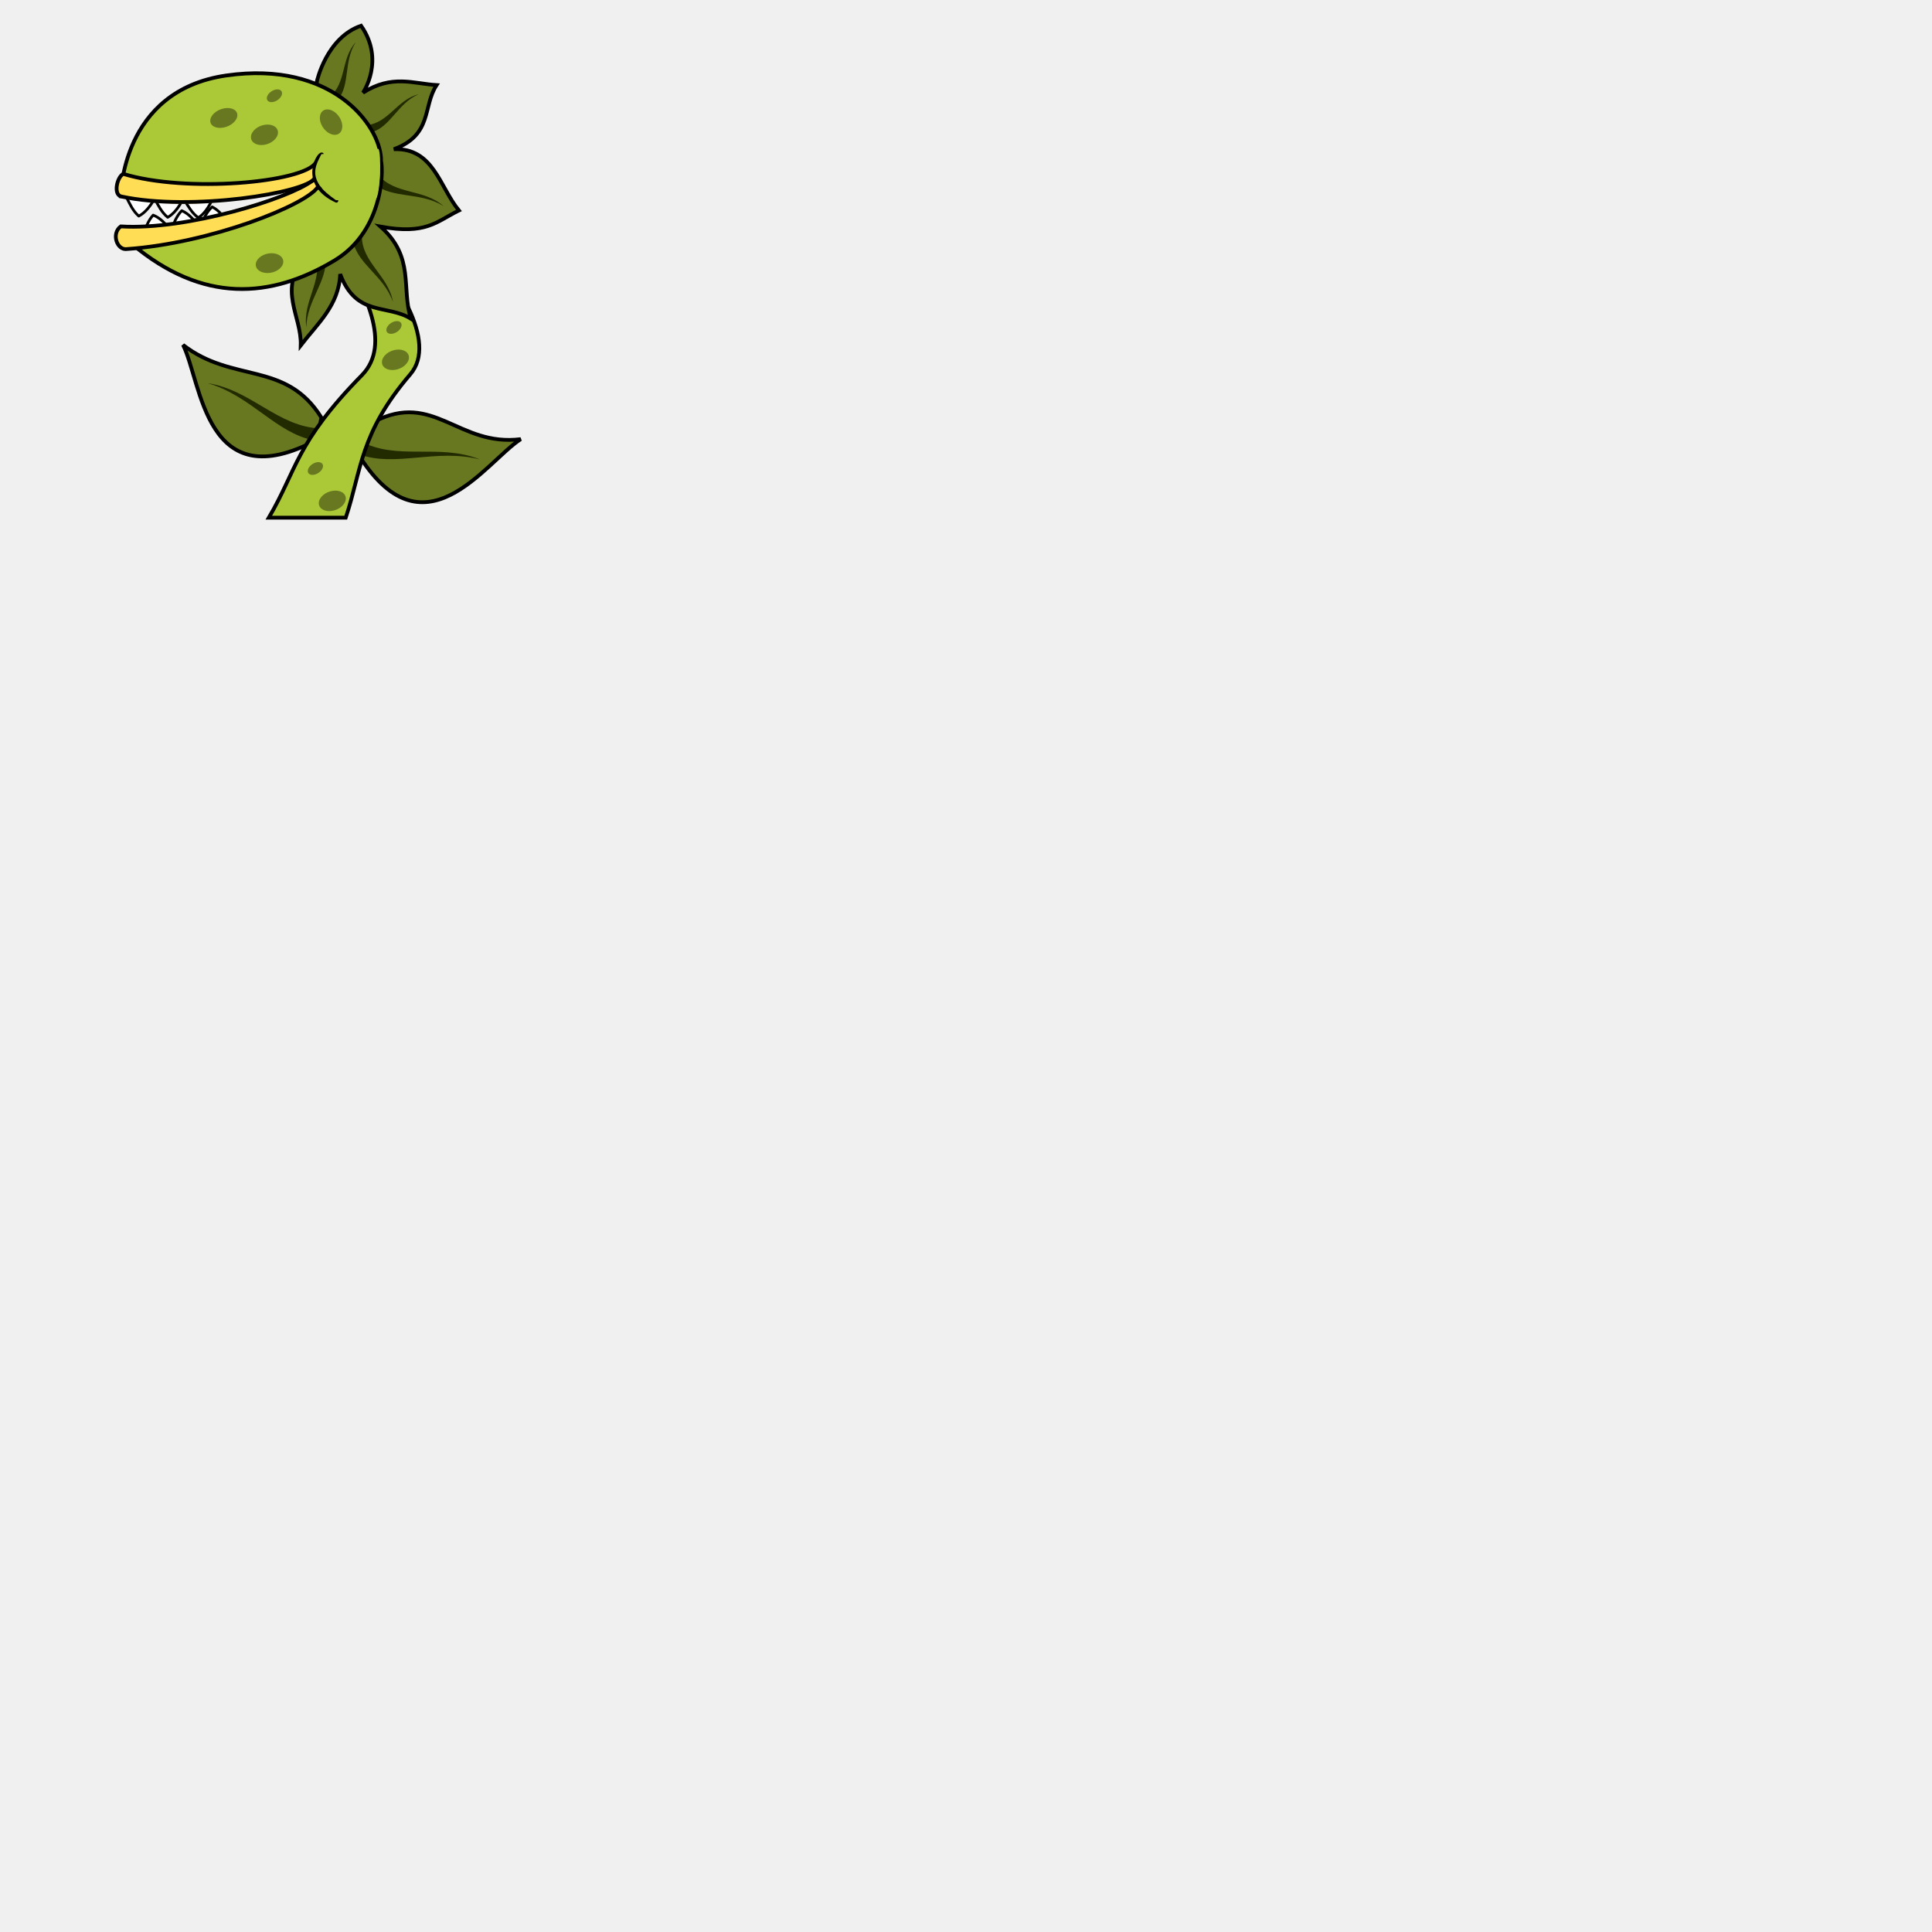
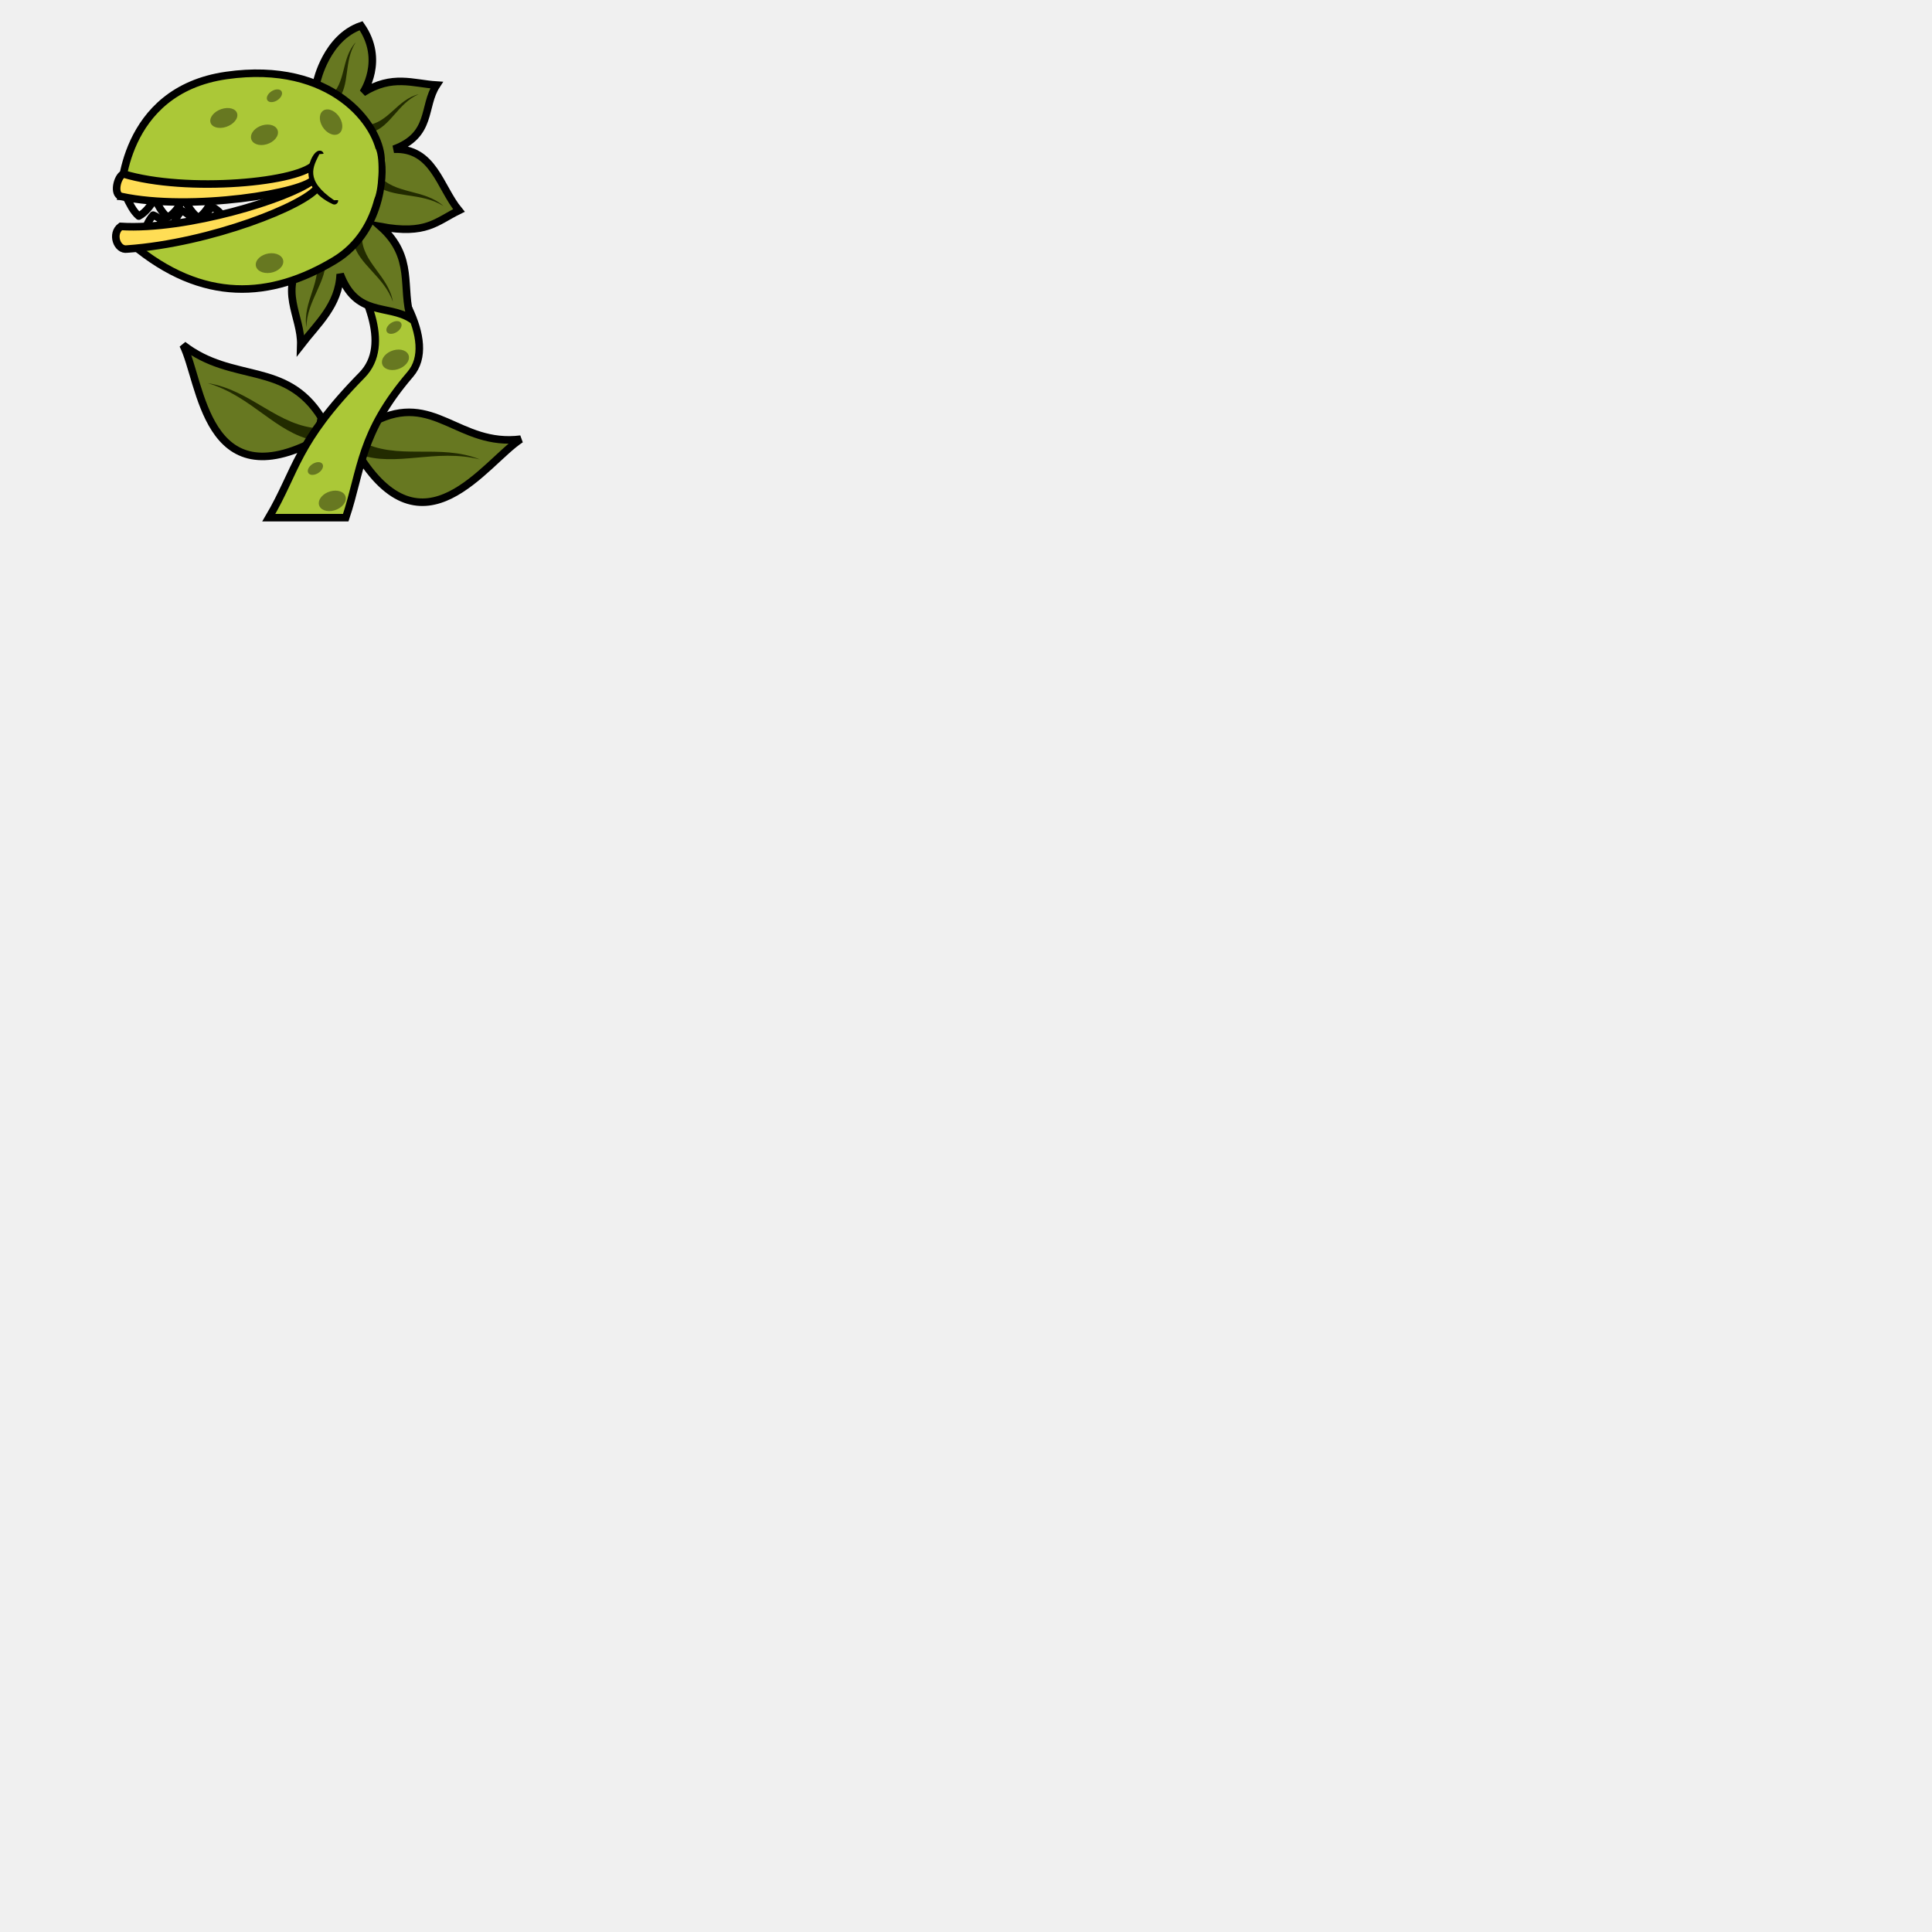
<svg xmlns="http://www.w3.org/2000/svg" xmlns:xlink="http://www.w3.org/1999/xlink" width="1024" height="1024" viewBox="0 0 1024 1024" id="svg4478" version="1.1">
  <defs id="defs4480" />
  <g id="layer1" transform="translate(0,-28.36216)" style="display:inline">
-     <g id="g1144" transform="rotate(30.68251,190.5305,261.6314)">
-       <g id="g1154" transform="translate(-26.34303,11.74757)">
-         <path style="fill:#677821;fill-opacity:1;fill-rule:evenodd;stroke:#000000;stroke-width:2;stroke-linecap:butt;stroke-linejoin:miter;stroke-miterlimit:4;stroke-dasharray:none;stroke-opacity:1" d="m 218.576,237.508 c 18.863,-30.242 45.212,-11.2 71.553,-31.683 -9.946,19.852 -11.615,82.059 -71.197,50.194 z" id="path1119" />
-         <path style="display:inline;fill:#222b00;fill-rule:evenodd;stroke:none;stroke-width:1.767px;stroke-linecap:butt;stroke-linejoin:miter;stroke-opacity:1" d="m 217.146,250.106 3.59,6.298 c 20.126,-3.815 33.095,-23.504 56.305,-30.295 -23.133,3.54 -37.299,23.305 -59.894,23.997 z" id="path1088-8" />
+     <g id="g1144" transform="rotate(30.68251,190.5305,261.6314)" style="stroke-width:4;stroke-miterlimit:4;stroke-dasharray:none">
+       <g id="g1154" transform="translate(-26.34303,11.74757)" style="stroke-width:4;stroke-miterlimit:4;stroke-dasharray:none">
+         <path style="fill:#677821;fill-opacity:1;fill-rule:evenodd;stroke:#000000;stroke-width:4;stroke-linecap:butt;stroke-linejoin:miter;stroke-miterlimit:4;stroke-dasharray:none;stroke-opacity:1" d="m 218.576,237.508 c 18.863,-30.242 45.212,-11.2 71.553,-31.683 -9.946,19.852 -11.615,82.059 -71.197,50.194 z" id="path1119" />
+         <path style="display:inline;fill:#222b00;fill-rule:evenodd;stroke:none;stroke-width:4;stroke-linecap:butt;stroke-linejoin:miter;stroke-opacity:1;stroke-miterlimit:4;stroke-dasharray:none" d="m 217.146,250.106 3.59,6.298 c 20.126,-3.815 33.095,-23.504 56.305,-30.295 -23.133,3.54 -37.299,23.305 -59.894,23.997 z" id="path1088-8" />
      </g>
    </g>
-     <g id="g1150" transform="matrix(-1,0,0,1,387.1337,5.339812)">
-       <path style="fill:#677821;fill-opacity:1;fill-rule:evenodd;stroke:#000000;stroke-width:2;stroke-linecap:butt;stroke-linejoin:miter;stroke-miterlimit:4;stroke-dasharray:none;stroke-opacity:1" d="m 216.814,244.305 c 18.863,-30.242 46.974,-17.997 73.315,-38.479 -9.946,19.852 -11.615,82.059 -71.197,50.194 z" id="path1146" />
-       <path style="display:inline;fill:#222b00;fill-rule:evenodd;stroke:none;stroke-width:1.767px;stroke-linecap:butt;stroke-linejoin:miter;stroke-opacity:1" d="m 217.146,250.106 3.59,6.298 c 20.126,-3.815 33.095,-23.504 56.305,-30.295 -23.133,3.54 -37.299,23.305 -59.894,23.997 z" id="path1148" />
+     <g id="g1150" transform="matrix(-1,0,0,1,387.1337,5.339812)" style="stroke-width:4;stroke-miterlimit:4;stroke-dasharray:none">
+       <path style="fill:#677821;fill-opacity:1;fill-rule:evenodd;stroke:#000000;stroke-width:4;stroke-linecap:butt;stroke-linejoin:miter;stroke-miterlimit:4;stroke-dasharray:none;stroke-opacity:1" d="m 216.814,244.305 c 18.863,-30.242 46.974,-17.997 73.315,-38.479 -9.946,19.852 -11.615,82.059 -71.197,50.194 z" id="path1146" />
+       <path style="display:inline;fill:#222b00;fill-rule:evenodd;stroke:none;stroke-width:4;stroke-linecap:butt;stroke-linejoin:miter;stroke-opacity:1;stroke-miterlimit:4;stroke-dasharray:none" d="m 217.146,250.106 3.59,6.298 c 20.126,-3.815 33.095,-23.504 56.305,-30.295 -23.133,3.54 -37.299,23.305 -59.894,23.997 z" id="path1148" />
    </g>
-     <g id="g1117">
-       <path id="path1102" d="m 180.735,161.774 c 12.438,20.723 27.208,49.021 11.076,65.447 -35.155,35.796 -34.505,50.344 -49.337,75.516 h 40.779 c 8.483,-25.34 7.34,-44.642 34.234,-76.02 14.825,-17.296 -7.807,-51.615 -28.696,-73.502 z" style="fill:#abc837;fill-opacity:1;fill-rule:evenodd;stroke:#000000;stroke-width:2;stroke-linecap:butt;stroke-linejoin:miter;stroke-opacity:1;stroke-miterlimit:4;stroke-dasharray:none" />
-       <ellipse style="opacity:1;fill:#677821;fill-opacity:1;stroke:none;stroke-width:2.412;stroke-linecap:round;stroke-linejoin:round;stroke-miterlimit:4;stroke-dasharray:none;stroke-dashoffset:0;stroke-opacity:1;paint-order:fill markers stroke" id="ellipse1104" cx="225.871" cy="251.078" rx="7.23" ry="5.345" transform="matrix(0.9901549,-0.1399758,-0.05596615,0.9984327,0,0)" />
-       <ellipse transform="matrix(0.8980522,-0.439889,0.2903667,0.9569154,0,0)" style="opacity:1;fill:#677821;fill-opacity:1;stroke:none;stroke-width:1.385;stroke-linecap:round;stroke-linejoin:round;stroke-miterlimit:4;stroke-dasharray:none;stroke-dashoffset:0;stroke-opacity:1;paint-order:fill markers stroke" id="ellipse1106" cx="143.036" cy="276.772" rx="4.401" ry="2.893" />
-       <ellipse ry="2.893" rx="4.401" cy="326.225" cx="80.668" id="ellipse1108" style="opacity:1;fill:#677821;fill-opacity:1;stroke:none;stroke-width:1.385;stroke-linecap:round;stroke-linejoin:round;stroke-miterlimit:4;stroke-dasharray:none;stroke-dashoffset:0;stroke-opacity:1;paint-order:fill markers stroke" transform="matrix(0.8980522,-0.439889,0.2903667,0.9569154,0,0)" />
-       <ellipse transform="matrix(0.9901549,-0.1399758,-0.05596615,0.9984327,0,0)" ry="5.345" rx="7.23" cy="321.775" cx="196.072" id="ellipse1110" style="opacity:1;fill:#677821;fill-opacity:1;stroke:none;stroke-width:2.412;stroke-linecap:round;stroke-linejoin:round;stroke-miterlimit:4;stroke-dasharray:none;stroke-dashoffset:0;stroke-opacity:1;paint-order:fill markers stroke" />
+     <g id="g1117" style="stroke-width:4;stroke-miterlimit:4;stroke-dasharray:none">
+       <path id="path1102" d="m 180.735,161.774 c 12.438,20.723 27.208,49.021 11.076,65.447 -35.155,35.796 -34.505,50.344 -49.337,75.516 h 40.779 c 8.483,-25.34 7.34,-44.642 34.234,-76.02 14.825,-17.296 -7.807,-51.615 -28.696,-73.502 z" style="fill:#abc837;fill-opacity:1;fill-rule:evenodd;stroke:#000000;stroke-width:4;stroke-linecap:butt;stroke-linejoin:miter;stroke-opacity:1;stroke-miterlimit:4;stroke-dasharray:none" />
+       <ellipse style="opacity:1;fill:#677821;fill-opacity:1;stroke:none;stroke-width:4.039;stroke-linecap:round;stroke-linejoin:round;stroke-miterlimit:4;stroke-dasharray:none;stroke-dashoffset:0;stroke-opacity:1;paint-order:fill markers stroke" id="ellipse1104" cx="225.871" cy="251.078" rx="7.23" ry="5.345" transform="matrix(0.9901549,-0.1399758,-0.05596615,0.9984327,0,0)" />
+       <ellipse transform="matrix(0.8980522,-0.439889,0.2903667,0.9569154,0,0)" style="opacity:1;fill:#677821;fill-opacity:1;stroke:none;stroke-width:4.026;stroke-linecap:round;stroke-linejoin:round;stroke-miterlimit:4;stroke-dasharray:none;stroke-dashoffset:0;stroke-opacity:1;paint-order:fill markers stroke" id="ellipse1106" cx="143.036" cy="276.772" rx="4.401" ry="2.893" />
+       <ellipse ry="2.893" rx="4.401" cy="326.225" cx="80.668" id="ellipse1108" style="opacity:1;fill:#677821;fill-opacity:1;stroke:none;stroke-width:4.026;stroke-linecap:round;stroke-linejoin:round;stroke-miterlimit:4;stroke-dasharray:none;stroke-dashoffset:0;stroke-opacity:1;paint-order:fill markers stroke" transform="matrix(0.8980522,-0.439889,0.2903667,0.9569154,0,0)" />
+       <ellipse transform="matrix(0.9901549,-0.1399758,-0.05596615,0.9984327,0,0)" ry="5.345" rx="7.23" cy="321.775" cx="196.072" id="ellipse1110" style="opacity:1;fill:#677821;fill-opacity:1;stroke:none;stroke-width:4.039;stroke-linecap:round;stroke-linejoin:round;stroke-miterlimit:4;stroke-dasharray:none;stroke-dashoffset:0;stroke-opacity:1;paint-order:fill markers stroke" />
    </g>
-     <g id="g1100">
-       <path id="path1072" d="m 167.967,71.448 c 0,0 5.034,-23.158 23.41,-29.451 12.838,18.376 1.007,35.493 1.007,35.493 15.499,-9.82 26.629,-4.786 39.017,-4.028 -7.445,11.358 -2.026,26.391 -22.655,33.982 21.048,-0.852 24.271,20.082 34.486,32.472 -12.083,5.932 -17.258,12.991 -41.534,8.559 18.307,16.278 10.875,32.556 16.11,48.834 -12.512,-7.848 -28.903,-0.83 -37.506,-23.662 -0.631,16.484 -12.074,26.314 -20.893,37.758 0.51,-15.803 -12.544,-29.346 2.517,-47.575 z" style="fill:#677821;fill-rule:evenodd;stroke:#000000;stroke-width:2;stroke-linecap:butt;stroke-linejoin:miter;stroke-miterlimit:4;stroke-dasharray:none;stroke-opacity:1" />
-       <path id="path1084" d="m 174.694,79.713 4.405,1.51 c 6.616,-7.945 2.915,-20.292 9.44,-30.458 -7.994,8.778 -4.758,21.534 -13.845,28.948 z" style="fill:#222b00;fill-rule:evenodd;stroke:none;stroke-width:1px;stroke-linecap:butt;stroke-linejoin:miter;stroke-opacity:1" />
-       <path style="fill:#222b00;fill-rule:evenodd;stroke:none;stroke-width:1px;stroke-linecap:butt;stroke-linejoin:miter;stroke-opacity:1" d="m 194.3,94.714 2.828,3.7 c 9.912,-2.941 13.682,-15.267 24.749,-20.107 -11.521,2.869 -15.904,15.279 -27.577,16.406 z" id="path1086" />
-       <path id="path1088" d="m 200.664,121.179 -1.948,4.933 c 9.369,7.692 24.34,3.854 36.385,11.504 -10.33,-9.272 -25.781,-5.97 -34.437,-16.437 z" style="fill:#222b00;fill-rule:evenodd;stroke:none;stroke-width:1.166px;stroke-linecap:butt;stroke-linejoin:miter;stroke-opacity:1" />
-       <path style="fill:#222b00;fill-rule:evenodd;stroke:none;stroke-width:1.166px;stroke-linecap:butt;stroke-linejoin:miter;stroke-opacity:1" d="m 191.836,153.944 -4.619,2.608 c 2.44,11.873 16.49,18.314 21.036,31.839 -2.193,-13.706 -16.279,-20.864 -16.417,-34.447 z" id="path1090" />
-       <path id="path1092" d="m 167.262,164.039 5.201,1.038 c 1.383,12.042 -9.959,22.542 -10.062,36.81 -2.189,-13.707 8.963,-24.899 4.86,-37.848 z" style="fill:#222b00;fill-rule:evenodd;stroke:none;stroke-width:1.166px;stroke-linecap:butt;stroke-linejoin:miter;stroke-opacity:1" />
+     <g id="g1100" style="stroke-width:4;stroke-miterlimit:4;stroke-dasharray:none">
+       <path id="path1072" d="m 167.967,71.448 c 0,0 5.034,-23.158 23.41,-29.451 12.838,18.376 1.007,35.493 1.007,35.493 15.499,-9.82 26.629,-4.786 39.017,-4.028 -7.445,11.358 -2.026,26.391 -22.655,33.982 21.048,-0.852 24.271,20.082 34.486,32.472 -12.083,5.932 -17.258,12.991 -41.534,8.559 18.307,16.278 10.875,32.556 16.11,48.834 -12.512,-7.848 -28.903,-0.83 -37.506,-23.662 -0.631,16.484 -12.074,26.314 -20.893,37.758 0.51,-15.803 -12.544,-29.346 2.517,-47.575 z" style="fill:#677821;fill-rule:evenodd;stroke:#000000;stroke-width:4;stroke-linecap:butt;stroke-linejoin:miter;stroke-miterlimit:4;stroke-dasharray:none;stroke-opacity:1" />
+       <path id="path1084" d="m 174.694,79.713 4.405,1.51 c 6.616,-7.945 2.915,-20.292 9.44,-30.458 -7.994,8.778 -4.758,21.534 -13.845,28.948 z" style="fill:#222b00;fill-rule:evenodd;stroke:none;stroke-width:4;stroke-linecap:butt;stroke-linejoin:miter;stroke-opacity:1;stroke-miterlimit:4;stroke-dasharray:none" />
+       <path style="fill:#222b00;fill-rule:evenodd;stroke:none;stroke-width:4;stroke-linecap:butt;stroke-linejoin:miter;stroke-opacity:1;stroke-miterlimit:4;stroke-dasharray:none" d="m 194.3,94.714 2.828,3.7 c 9.912,-2.941 13.682,-15.267 24.749,-20.107 -11.521,2.869 -15.904,15.279 -27.577,16.406 z" id="path1086" />
+       <path id="path1088" d="m 200.664,121.179 -1.948,4.933 c 9.369,7.692 24.34,3.854 36.385,11.504 -10.33,-9.272 -25.781,-5.97 -34.437,-16.437 z" style="fill:#222b00;fill-rule:evenodd;stroke:none;stroke-width:4;stroke-linecap:butt;stroke-linejoin:miter;stroke-opacity:1;stroke-miterlimit:4;stroke-dasharray:none" />
+       <path style="fill:#222b00;fill-rule:evenodd;stroke:none;stroke-width:4;stroke-linecap:butt;stroke-linejoin:miter;stroke-opacity:1;stroke-miterlimit:4;stroke-dasharray:none" d="m 191.836,153.944 -4.619,2.608 c 2.44,11.873 16.49,18.314 21.036,31.839 -2.193,-13.706 -16.279,-20.864 -16.417,-34.447 z" id="path1090" />
+       <path id="path1092" d="m 167.262,164.039 5.201,1.038 c 1.383,12.042 -9.959,22.542 -10.062,36.81 -2.189,-13.707 8.963,-24.899 4.86,-37.848 z" style="fill:#222b00;fill-rule:evenodd;stroke:none;stroke-width:4;stroke-linecap:butt;stroke-linejoin:miter;stroke-opacity:1;stroke-miterlimit:4;stroke-dasharray:none" />
    </g>
    <path style="opacity:1;fill:none;fill-opacity:1;stroke:none;stroke-width:2;stroke-linecap:round;stroke-linejoin:bevel;stroke-miterlimit:4;stroke-dasharray:none;stroke-dashoffset:0;stroke-opacity:1;paint-order:fill markers stroke" id="path1026" d="M 49.838,153.139 35.661,142.457 21.484,131.775 l 16.34,-6.937 16.34,-6.937 -2.163,17.619 z" />
-     <g id="g1164">
-       <path id="path1012" d="m 69.978,157.747 c 57.238,-8.191 101.026,-31.199 131.546,-45.432 1.957,2.745 2.932,37.794 -24.238,54.108 -33.762,20.273 -69.795,22.797 -107.308,-8.676 z" style="fill:#abc837;fill-opacity:1;fill-rule:evenodd;stroke:#000000;stroke-width:2;stroke-linecap:butt;stroke-linejoin:miter;stroke-miterlimit:4;stroke-dasharray:none;stroke-opacity:1" />
-       <g transform="translate(0.9205057,0.1284799)" id="g1048">
-         <path id="path1039" d="m 89.518,150.287 c -2.635,-3.4 -5.439,-6.53 -9.255,-8.038 -2.75,2.965 -4.037,6.953 -5.474,10.835 4.91,-0.932 9.819,-1.865 14.729,-2.797 z" style="opacity:1;fill:#ffffff;fill-opacity:1;stroke:#000000;stroke-width:1.438;stroke-linecap:round;stroke-linejoin:round;stroke-miterlimit:4;stroke-dasharray:none;stroke-dashoffset:0;stroke-opacity:1;paint-order:fill markers stroke" />
-         <path style="opacity:1;fill:#ffffff;fill-opacity:1;stroke:#000000;stroke-width:1.438;stroke-linecap:round;stroke-linejoin:round;stroke-miterlimit:4;stroke-dasharray:none;stroke-dashoffset:0;stroke-opacity:1;paint-order:fill markers stroke" d="m 104.407,148.239 c -2.52,-3.486 -5.218,-6.708 -8.981,-8.343 -2.848,2.871 -4.267,6.814 -5.833,10.646 4.938,-0.768 9.876,-1.536 14.814,-2.303 z" id="path1041" />
-         <path id="path1043" d="m 120.038,146.711 c -2.327,-3.619 -4.845,-6.983 -8.513,-8.82 -3,2.712 -4.632,6.571 -6.405,10.312 4.973,-0.497 9.945,-0.995 14.918,-1.492 z" style="opacity:1;fill:#ffffff;fill-opacity:1;stroke:#000000;stroke-width:1.438;stroke-linecap:round;stroke-linejoin:round;stroke-miterlimit:4;stroke-dasharray:none;stroke-dashoffset:0;stroke-opacity:1;paint-order:fill markers stroke" />
+     <g id="g1164" style="stroke-width:4;stroke-miterlimit:4;stroke-dasharray:none">
+       <path id="path1012" d="m 69.978,157.747 c 57.238,-8.191 101.026,-31.199 131.546,-45.432 1.957,2.745 2.932,37.794 -24.238,54.108 -33.762,20.273 -69.795,22.797 -107.308,-8.676 z" style="fill:#abc837;fill-opacity:1;fill-rule:evenodd;stroke:#000000;stroke-width:4;stroke-linecap:butt;stroke-linejoin:miter;stroke-miterlimit:4;stroke-dasharray:none;stroke-opacity:1" />
+       <g transform="translate(0.9205057,0.1284799)" id="g1048" style="stroke-width:4;stroke-miterlimit:4;stroke-dasharray:none">
+         <path id="path1039" d="m 89.518,150.287 c -2.635,-3.4 -5.439,-6.53 -9.255,-8.038 -2.75,2.965 -4.037,6.953 -5.474,10.835 4.91,-0.932 9.819,-1.865 14.729,-2.797 z" style="opacity:1;fill:#ffffff;fill-opacity:1;stroke:#000000;stroke-width:4;stroke-linecap:round;stroke-linejoin:round;stroke-miterlimit:4;stroke-dasharray:none;stroke-dashoffset:0;stroke-opacity:1;paint-order:fill markers stroke" />
+         <path style="opacity:1;fill:#ffffff;fill-opacity:1;stroke:#000000;stroke-width:4;stroke-linecap:round;stroke-linejoin:round;stroke-miterlimit:4;stroke-dasharray:none;stroke-dashoffset:0;stroke-opacity:1;paint-order:fill markers stroke" d="m 104.407,148.239 c -2.52,-3.486 -5.218,-6.708 -8.981,-8.343 -2.848,2.871 -4.267,6.814 -5.833,10.646 4.938,-0.768 9.876,-1.536 14.814,-2.303 z" id="path1041" />
+         <path id="path1043" d="m 120.038,146.711 c -2.327,-3.619 -4.845,-6.983 -8.513,-8.82 -3,2.712 -4.632,6.571 -6.405,10.312 4.973,-0.497 9.945,-0.995 14.918,-1.492 z" style="opacity:1;fill:#ffffff;fill-opacity:1;stroke:#000000;stroke-width:4;stroke-linecap:round;stroke-linejoin:round;stroke-miterlimit:4;stroke-dasharray:none;stroke-dashoffset:0;stroke-opacity:1;paint-order:fill markers stroke" />
      </g>
-       <path style="fill:#ffdd55;fill-rule:evenodd;stroke:none;stroke-width:1px;stroke-linecap:butt;stroke-linejoin:miter;stroke-opacity:1" d="m 64,148.362 c 33.636,0.629 83.051,-13.549 102.148,-24.857 7.889,5.137 1.583,3.703 1.583,3.703 1.681,6.148 -64.282,33.316 -101.22,33.223 C 62.033,160.837 60,150.362 64,148.362 Z" id="path1016" />
-       <path id="path1022" d="m 168.452,127.467 c -6.201,9.587 -56.638,29.734 -101.038,32.884 -5.401,0.908 -8.584,-8.201 -3.413,-11.988 34.917,2.161 89.26,-14.806 101.321,-24.064" style="fill:none;fill-rule:evenodd;stroke:#000000;stroke-width:1.983;stroke-linecap:round;stroke-linejoin:miter;stroke-miterlimit:4;stroke-dasharray:none;stroke-opacity:1" />
-       <ellipse style="opacity:1;fill:#677821;fill-opacity:1;stroke:none;stroke-width:2.412;stroke-linecap:round;stroke-linejoin:round;stroke-miterlimit:4;stroke-dasharray:none;stroke-dashoffset:0;stroke-opacity:1;paint-order:fill markers stroke" id="ellipse1061" cx="174.946" cy="172.466" rx="7.23" ry="5.345" transform="matrix(0.9999566,-0.00931231,-0.1860298,0.9825441,0,0)" />
+       <path style="fill:#ffdd55;fill-rule:evenodd;stroke:none;stroke-width:4;stroke-linecap:butt;stroke-linejoin:miter;stroke-opacity:1;stroke-miterlimit:4;stroke-dasharray:none" d="m 64,148.362 c 33.636,0.629 83.051,-13.549 102.148,-24.857 7.889,5.137 1.583,3.703 1.583,3.703 1.681,6.148 -64.282,33.316 -101.22,33.223 C 62.033,160.837 60,150.362 64,148.362 Z" id="path1016" />
+       <path id="path1022" d="m 168.452,127.467 c -6.201,9.587 -56.638,29.734 -101.038,32.884 -5.401,0.908 -8.584,-8.201 -3.413,-11.988 34.917,2.161 89.26,-14.806 101.321,-24.064" style="fill:none;fill-rule:evenodd;stroke:#000000;stroke-width:4;stroke-linecap:round;stroke-linejoin:miter;stroke-miterlimit:4;stroke-dasharray:none;stroke-opacity:1" />
+       <ellipse style="opacity:1;fill:#677821;fill-opacity:1;stroke:none;stroke-width:4.039;stroke-linecap:round;stroke-linejoin:round;stroke-miterlimit:4;stroke-dasharray:none;stroke-dashoffset:0;stroke-opacity:1;paint-order:fill markers stroke" id="ellipse1061" cx="174.946" cy="172.466" rx="7.23" ry="5.345" transform="matrix(0.9999566,-0.00931231,-0.1860298,0.9825441,0,0)" />
    </g>
-     <g id="g1178">
-       <path id="path1010" d="m 64,132.362 c 0,0 0,-56 56,-64 56,-8 81.166,26.223 81.958,44.094 0.062,1.402 -1.958,3.906 -1.958,3.906 -35.322,9.144 -72,16 -136,16 z" style="fill:#abc837;fill-rule:evenodd;stroke:#000000;stroke-width:2;stroke-linecap:butt;stroke-linejoin:miter;stroke-miterlimit:4;stroke-dasharray:none;stroke-opacity:1" />
-       <g transform="rotate(-6.378756,68.48195,145.0014)" id="g1053">
-         <path style="opacity:1;fill:#ffffff;fill-opacity:1;stroke:#000000;stroke-width:1.438;stroke-linecap:round;stroke-linejoin:round;stroke-miterlimit:4;stroke-dasharray:none;stroke-dashoffset:0;stroke-opacity:1;paint-order:fill markers stroke" d="m 83.021,135.437 c -2.635,3.4 -5.439,6.53 -9.255,8.038 -2.75,-2.965 -4.037,-6.953 -5.474,-10.835 4.91,0.932 9.819,1.865 14.729,2.797 z" id="path1032" />
-         <path id="path1035" d="m 97.91,137.485 c -2.52,3.486 -5.218,6.708 -8.981,8.343 -2.848,-2.871 -4.267,-6.814 -5.833,-10.646 4.938,0.768 9.876,1.536 14.814,2.303 z" style="opacity:1;fill:#ffffff;fill-opacity:1;stroke:#000000;stroke-width:1.438;stroke-linecap:round;stroke-linejoin:round;stroke-miterlimit:4;stroke-dasharray:none;stroke-dashoffset:0;stroke-opacity:1;paint-order:fill markers stroke" />
-         <path style="opacity:1;fill:#ffffff;fill-opacity:1;stroke:#000000;stroke-width:1.438;stroke-linecap:round;stroke-linejoin:round;stroke-miterlimit:4;stroke-dasharray:none;stroke-dashoffset:0;stroke-opacity:1;paint-order:fill markers stroke" d="m 113.541,139.013 c -2.327,3.619 -4.845,6.983 -8.513,8.82 -3,-2.712 -4.632,-6.571 -6.405,-10.312 4.973,0.497 9.945,0.995 14.918,1.492 z" id="path1037" />
+     <g id="g1178" style="stroke-width:4;stroke-miterlimit:4;stroke-dasharray:none">
+       <path id="path1010" d="m 64,132.362 c 0,0 0,-56 56,-64 56,-8 81.166,26.223 81.958,44.094 0.062,1.402 -1.958,3.906 -1.958,3.906 -35.322,9.144 -72,16 -136,16 z" style="fill:#abc837;fill-rule:evenodd;stroke:#000000;stroke-width:4;stroke-linecap:butt;stroke-linejoin:miter;stroke-miterlimit:4;stroke-dasharray:none;stroke-opacity:1" />
+       <g transform="rotate(-6.378756,68.48195,145.0014)" id="g1053" style="stroke-width:4;stroke-miterlimit:4;stroke-dasharray:none">
+         <path style="opacity:1;fill:#ffffff;fill-opacity:1;stroke:#000000;stroke-width:4;stroke-linecap:round;stroke-linejoin:round;stroke-miterlimit:4;stroke-dasharray:none;stroke-dashoffset:0;stroke-opacity:1;paint-order:fill markers stroke" d="m 83.021,135.437 c -2.635,3.4 -5.439,6.53 -9.255,8.038 -2.75,-2.965 -4.037,-6.953 -5.474,-10.835 4.91,0.932 9.819,1.865 14.729,2.797 z" id="path1032" />
+         <path id="path1035" d="m 97.91,137.485 c -2.52,3.486 -5.218,6.708 -8.981,8.343 -2.848,-2.871 -4.267,-6.814 -5.833,-10.646 4.938,0.768 9.876,1.536 14.814,2.303 z" style="opacity:1;fill:#ffffff;fill-opacity:1;stroke:#000000;stroke-width:4;stroke-linecap:round;stroke-linejoin:round;stroke-miterlimit:4;stroke-dasharray:none;stroke-dashoffset:0;stroke-opacity:1;paint-order:fill markers stroke" />
+         <path style="opacity:1;fill:#ffffff;fill-opacity:1;stroke:#000000;stroke-width:4;stroke-linecap:round;stroke-linejoin:round;stroke-miterlimit:4;stroke-dasharray:none;stroke-dashoffset:0;stroke-opacity:1;paint-order:fill markers stroke" d="m 113.541,139.013 c -2.327,3.619 -4.845,6.983 -8.513,8.82 -3,-2.712 -4.632,-6.571 -6.405,-10.312 4.973,0.497 9.945,0.995 14.918,1.492 z" id="path1037" />
      </g>
-       <g id="g1065">
-         <path style="fill:#ffdd55;fill-rule:evenodd;stroke:none;stroke-width:1px;stroke-linecap:butt;stroke-linejoin:miter;stroke-opacity:1" d="m 66,120.362 c 31.237,9.168 85.896,7.621 102,-7 l -1,10 c -12.758,8.027 -65.934,18.825 -103.566,9.212 C 59.067,131.501 62.754,121.856 66,120.362 Z" id="path1014" />
-         <path id="path1024" d="m 166.678,122.852 c -4.001,7.688 -65.485,17.648 -102.444,9.634 -4.367,-1.073 -2.113,-10.463 1.133,-11.957 33.182,10.148 95.051,4.656 101.99,-5.904" style="fill:none;fill-rule:evenodd;stroke:#000000;stroke-width:2;stroke-linecap:round;stroke-linejoin:miter;stroke-miterlimit:4;stroke-dasharray:none;stroke-opacity:1" />
+       <g id="g1065" style="stroke-width:4;stroke-miterlimit:4;stroke-dasharray:none">
+         <path style="fill:#ffdd55;fill-rule:evenodd;stroke:none;stroke-width:4;stroke-linecap:butt;stroke-linejoin:miter;stroke-opacity:1;stroke-miterlimit:4;stroke-dasharray:none" d="m 66,120.362 c 31.237,9.168 85.896,7.621 102,-7 l -1,10 c -12.758,8.027 -65.934,18.825 -103.566,9.212 C 59.067,131.501 62.754,121.856 66,120.362 Z" id="path1014" />
+         <path id="path1024" d="m 166.678,122.852 c -4.001,7.688 -65.485,17.648 -102.444,9.634 -4.367,-1.073 -2.113,-10.463 1.133,-11.957 33.182,10.148 95.051,4.656 101.99,-5.904" style="fill:none;fill-rule:evenodd;stroke:#000000;stroke-width:4;stroke-linecap:round;stroke-linejoin:miter;stroke-miterlimit:4;stroke-dasharray:none;stroke-opacity:1" />
      </g>
-       <ellipse transform="matrix(0.9901549,-0.1399758,-0.05596615,0.9984327,0,0)" ry="5.345" rx="7.23" cy="120.774" cx="148.398" id="path1055" style="opacity:1;fill:#677821;fill-opacity:1;stroke:none;stroke-width:2.412;stroke-linecap:round;stroke-linejoin:round;stroke-miterlimit:4;stroke-dasharray:none;stroke-dashoffset:0;stroke-opacity:1;paint-order:fill markers stroke" />
-       <ellipse transform="matrix(-0.9809322,0.1943503,0.01486783,-0.9998895,0,0)" style="opacity:1;fill:#677821;fill-opacity:1;stroke:none;stroke-width:2.365;stroke-linecap:round;stroke-linejoin:round;stroke-miterlimit:4;stroke-dasharray:none;stroke-dashoffset:0;stroke-opacity:1;paint-order:fill markers stroke" id="ellipse1057" cx="-122.672" cy="-114.738" rx="7.322" ry="5.074" />
-       <ellipse ry="2.893" rx="4.401" cy="136.796" cx="117.736" id="ellipse1059" style="opacity:1;fill:#677821;fill-opacity:1;stroke:none;stroke-width:1.385;stroke-linecap:round;stroke-linejoin:round;stroke-miterlimit:4;stroke-dasharray:none;stroke-dashoffset:0;stroke-opacity:1;paint-order:fill markers stroke" transform="matrix(0.8980522,-0.439889,0.2903667,0.9569154,0,0)" />
-       <ellipse transform="matrix(0.3936206,0.919273,-0.9784181,0.206635,0,0)" ry="5.345" rx="7.23" cy="-127.118" cx="129.831" id="ellipse1070" style="opacity:1;fill:#677821;fill-opacity:1;stroke:none;stroke-width:2.412;stroke-linecap:round;stroke-linejoin:round;stroke-miterlimit:4;stroke-dasharray:none;stroke-dashoffset:0;stroke-opacity:1;paint-order:fill markers stroke" />
+       <ellipse transform="matrix(0.9901549,-0.1399758,-0.05596615,0.9984327,0,0)" ry="5.345" rx="7.23" cy="120.774" cx="148.398" id="path1055" style="opacity:1;fill:#677821;fill-opacity:1;stroke:none;stroke-width:4.039;stroke-linecap:round;stroke-linejoin:round;stroke-miterlimit:4;stroke-dasharray:none;stroke-dashoffset:0;stroke-opacity:1;paint-order:fill markers stroke" />
+       <ellipse transform="matrix(-0.9809322,0.1943503,0.01486783,-0.9998895,0,0)" style="opacity:1;fill:#677821;fill-opacity:1;stroke:none;stroke-width:4.045;stroke-linecap:round;stroke-linejoin:round;stroke-miterlimit:4;stroke-dasharray:none;stroke-dashoffset:0;stroke-opacity:1;paint-order:fill markers stroke" id="ellipse1057" cx="-122.672" cy="-114.738" rx="7.322" ry="5.074" />
+       <ellipse ry="2.893" rx="4.401" cy="136.796" cx="117.736" id="ellipse1059" style="opacity:1;fill:#677821;fill-opacity:1;stroke:none;stroke-width:4.026;stroke-linecap:round;stroke-linejoin:round;stroke-miterlimit:4;stroke-dasharray:none;stroke-dashoffset:0;stroke-opacity:1;paint-order:fill markers stroke" transform="matrix(0.8980522,-0.439889,0.2903667,0.9569154,0,0)" />
+       <ellipse transform="matrix(0.3936206,0.919273,-0.9784181,0.206635,0,0)" ry="5.345" rx="7.23" cy="-127.118" cx="129.831" id="ellipse1070" style="opacity:1;fill:#677821;fill-opacity:1;stroke:none;stroke-width:4.039;stroke-linecap:round;stroke-linejoin:round;stroke-miterlimit:4;stroke-dasharray:none;stroke-dashoffset:0;stroke-opacity:1;paint-order:fill markers stroke" />
    </g>
-     <g id="g1182">
-       <path id="path1020" d="m 170.605,110.213 c -1.881,-0.59 -11.505,15.727 7.677,24.543" style="fill:none;fill-rule:evenodd;stroke:#000000;stroke-width:2;stroke-linecap:round;stroke-linejoin:bevel;stroke-miterlimit:4;stroke-dasharray:none;stroke-opacity:1;paint-order:fill markers stroke" />
-       <path id="path1018" d="m 170.317,110.072 30.25,-2.842 c 1.712,2.53 1.007,23.781 -1.282,26.576 l -21.165,0.683 c -15.787,-10.776 -10.98,-17.887 -7.803,-24.417 z" style="fill:#abc837;fill-opacity:1;fill-rule:evenodd;stroke:none;stroke-width:1px;stroke-linecap:butt;stroke-linejoin:miter;stroke-opacity:1" />
+     <g id="g1182" style="stroke-width:4;stroke-miterlimit:4;stroke-dasharray:none" transform="translate(-1.065534)">
+       <path id="path1020" d="m 170.605,110.213 c -1.881,-0.59 -11.505,15.727 7.677,24.543" style="fill:none;fill-rule:evenodd;stroke:#000000;stroke-width:4;stroke-linecap:round;stroke-linejoin:bevel;stroke-miterlimit:4;stroke-dasharray:none;stroke-opacity:1;paint-order:fill markers stroke" />
+       <path id="path1018" d="m 170.317,110.072 29.849,-2.842 c 2.779,5.134 1.408,23.781 -0.881,26.576 l -21.165,0.683 c -15.787,-10.776 -10.98,-17.887 -7.803,-24.417 z" style="fill:#abc837;fill-opacity:1;fill-rule:evenodd;stroke:none;stroke-width:4;stroke-linecap:butt;stroke-linejoin:miter;stroke-miterlimit:4;stroke-dasharray:none;stroke-opacity:1" />
    </g>
  </g>
  <g id="layer2" style="display:none">
    <g style="display:inline" id="g6483">
      <g id="g6417">
        <rect style="display:inline;opacity:1;fill:none;fill-opacity:1;stroke:#d6d6d6;stroke-width:0.985;stroke-linecap:round;stroke-miterlimit:1;stroke-dasharray:0.985, 2.954;stroke-dashoffset:0;stroke-opacity:1;shape-rendering:crispEdges" id="rect6651" width="63.015" height="63.015" x="960.492" y="-63.508" transform="rotate(90)" />
        <use x="0" y="0" xlink:href="#rect6651" id="use6369" transform="translate(64)" width="100%" height="100%" />
        <use x="0" y="0" xlink:href="#rect6651" id="use6371" transform="translate(128)" width="100%" height="100%" />
        <use x="0" y="0" xlink:href="#rect6651" id="use6373" transform="translate(192)" width="100%" height="100%" />
        <use x="0" y="0" xlink:href="#rect6651" id="use6375" transform="translate(256)" width="100%" height="100%" />
        <use x="0" y="0" xlink:href="#rect6651" id="use6377" transform="translate(320)" width="100%" height="100%" />
        <use x="0" y="0" xlink:href="#rect6651" id="use6379" transform="translate(384)" width="100%" height="100%" />
        <use x="0" y="0" xlink:href="#rect6651" id="use6381" transform="translate(448)" width="100%" height="100%" />
        <use x="0" y="0" xlink:href="#rect6651" id="use6383" transform="translate(512)" width="100%" height="100%" />
        <use x="0" y="0" xlink:href="#rect6651" id="use6385" transform="translate(576)" width="100%" height="100%" />
        <use x="0" y="0" xlink:href="#rect6651" id="use6387" transform="translate(704,-2.0265579e-6)" width="100%" height="100%" />
        <use x="0" y="0" xlink:href="#rect6651" id="use6389" transform="translate(768)" width="100%" height="100%" />
        <use x="0" y="0" xlink:href="#rect6651" id="use6391" transform="translate(640)" width="100%" height="100%" />
        <use x="0" y="0" xlink:href="#rect6651" id="use6393" transform="translate(832)" width="100%" height="100%" />
        <use x="0" y="0" xlink:href="#rect6651" id="use6397" transform="translate(960)" width="100%" height="100%" />
        <use x="0" y="0" xlink:href="#rect6651" id="use6399" transform="translate(896)" width="100%" height="100%" />
      </g>
      <use height="100%" width="100%" transform="translate(0,-64)" id="use6419" xlink:href="#g6417" y="0" x="0" />
      <use height="100%" width="100%" transform="translate(0,-128)" id="use6423" xlink:href="#g6417" y="0" x="0" />
      <use height="100%" width="100%" transform="translate(0,-192)" id="use6425" xlink:href="#g6417" y="0" x="0" />
      <use height="100%" width="100%" transform="translate(0,-256)" id="use6427" xlink:href="#g6417" y="0" x="0" />
      <use height="100%" width="100%" transform="translate(0,-320)" id="use6429" xlink:href="#g6417" y="0" x="0" />
      <use height="100%" width="100%" transform="translate(0,-384)" id="use6431" xlink:href="#g6417" y="0" x="0" />
      <use height="100%" width="100%" transform="translate(0,-448)" id="use6433" xlink:href="#g6417" y="0" x="0" />
      <use height="100%" width="100%" transform="translate(0,-512)" id="use6435" xlink:href="#g6417" y="0" x="0" />
      <use height="100%" width="100%" transform="translate(0,-576)" id="use6437" xlink:href="#g6417" y="0" x="0" />
      <use height="100%" width="100%" transform="translate(0,-640)" id="use6439" xlink:href="#g6417" y="0" x="0" />
      <use height="100%" width="100%" transform="translate(0,-704)" id="use6441" xlink:href="#g6417" y="0" x="0" />
      <use height="100%" width="100%" transform="translate(0,-768)" id="use6443" xlink:href="#g6417" y="0" x="0" />
      <use height="100%" width="100%" transform="translate(0,-832)" id="use6445" xlink:href="#g6417" y="0" x="0" />
      <use height="100%" width="100%" transform="translate(0,-896)" id="use6447" xlink:href="#g6417" y="0" x="0" />
      <use height="100%" width="100%" transform="translate(0,-960)" id="use6449" xlink:href="#g6417" y="0" x="0" />
    </g>
  </g>
</svg>
